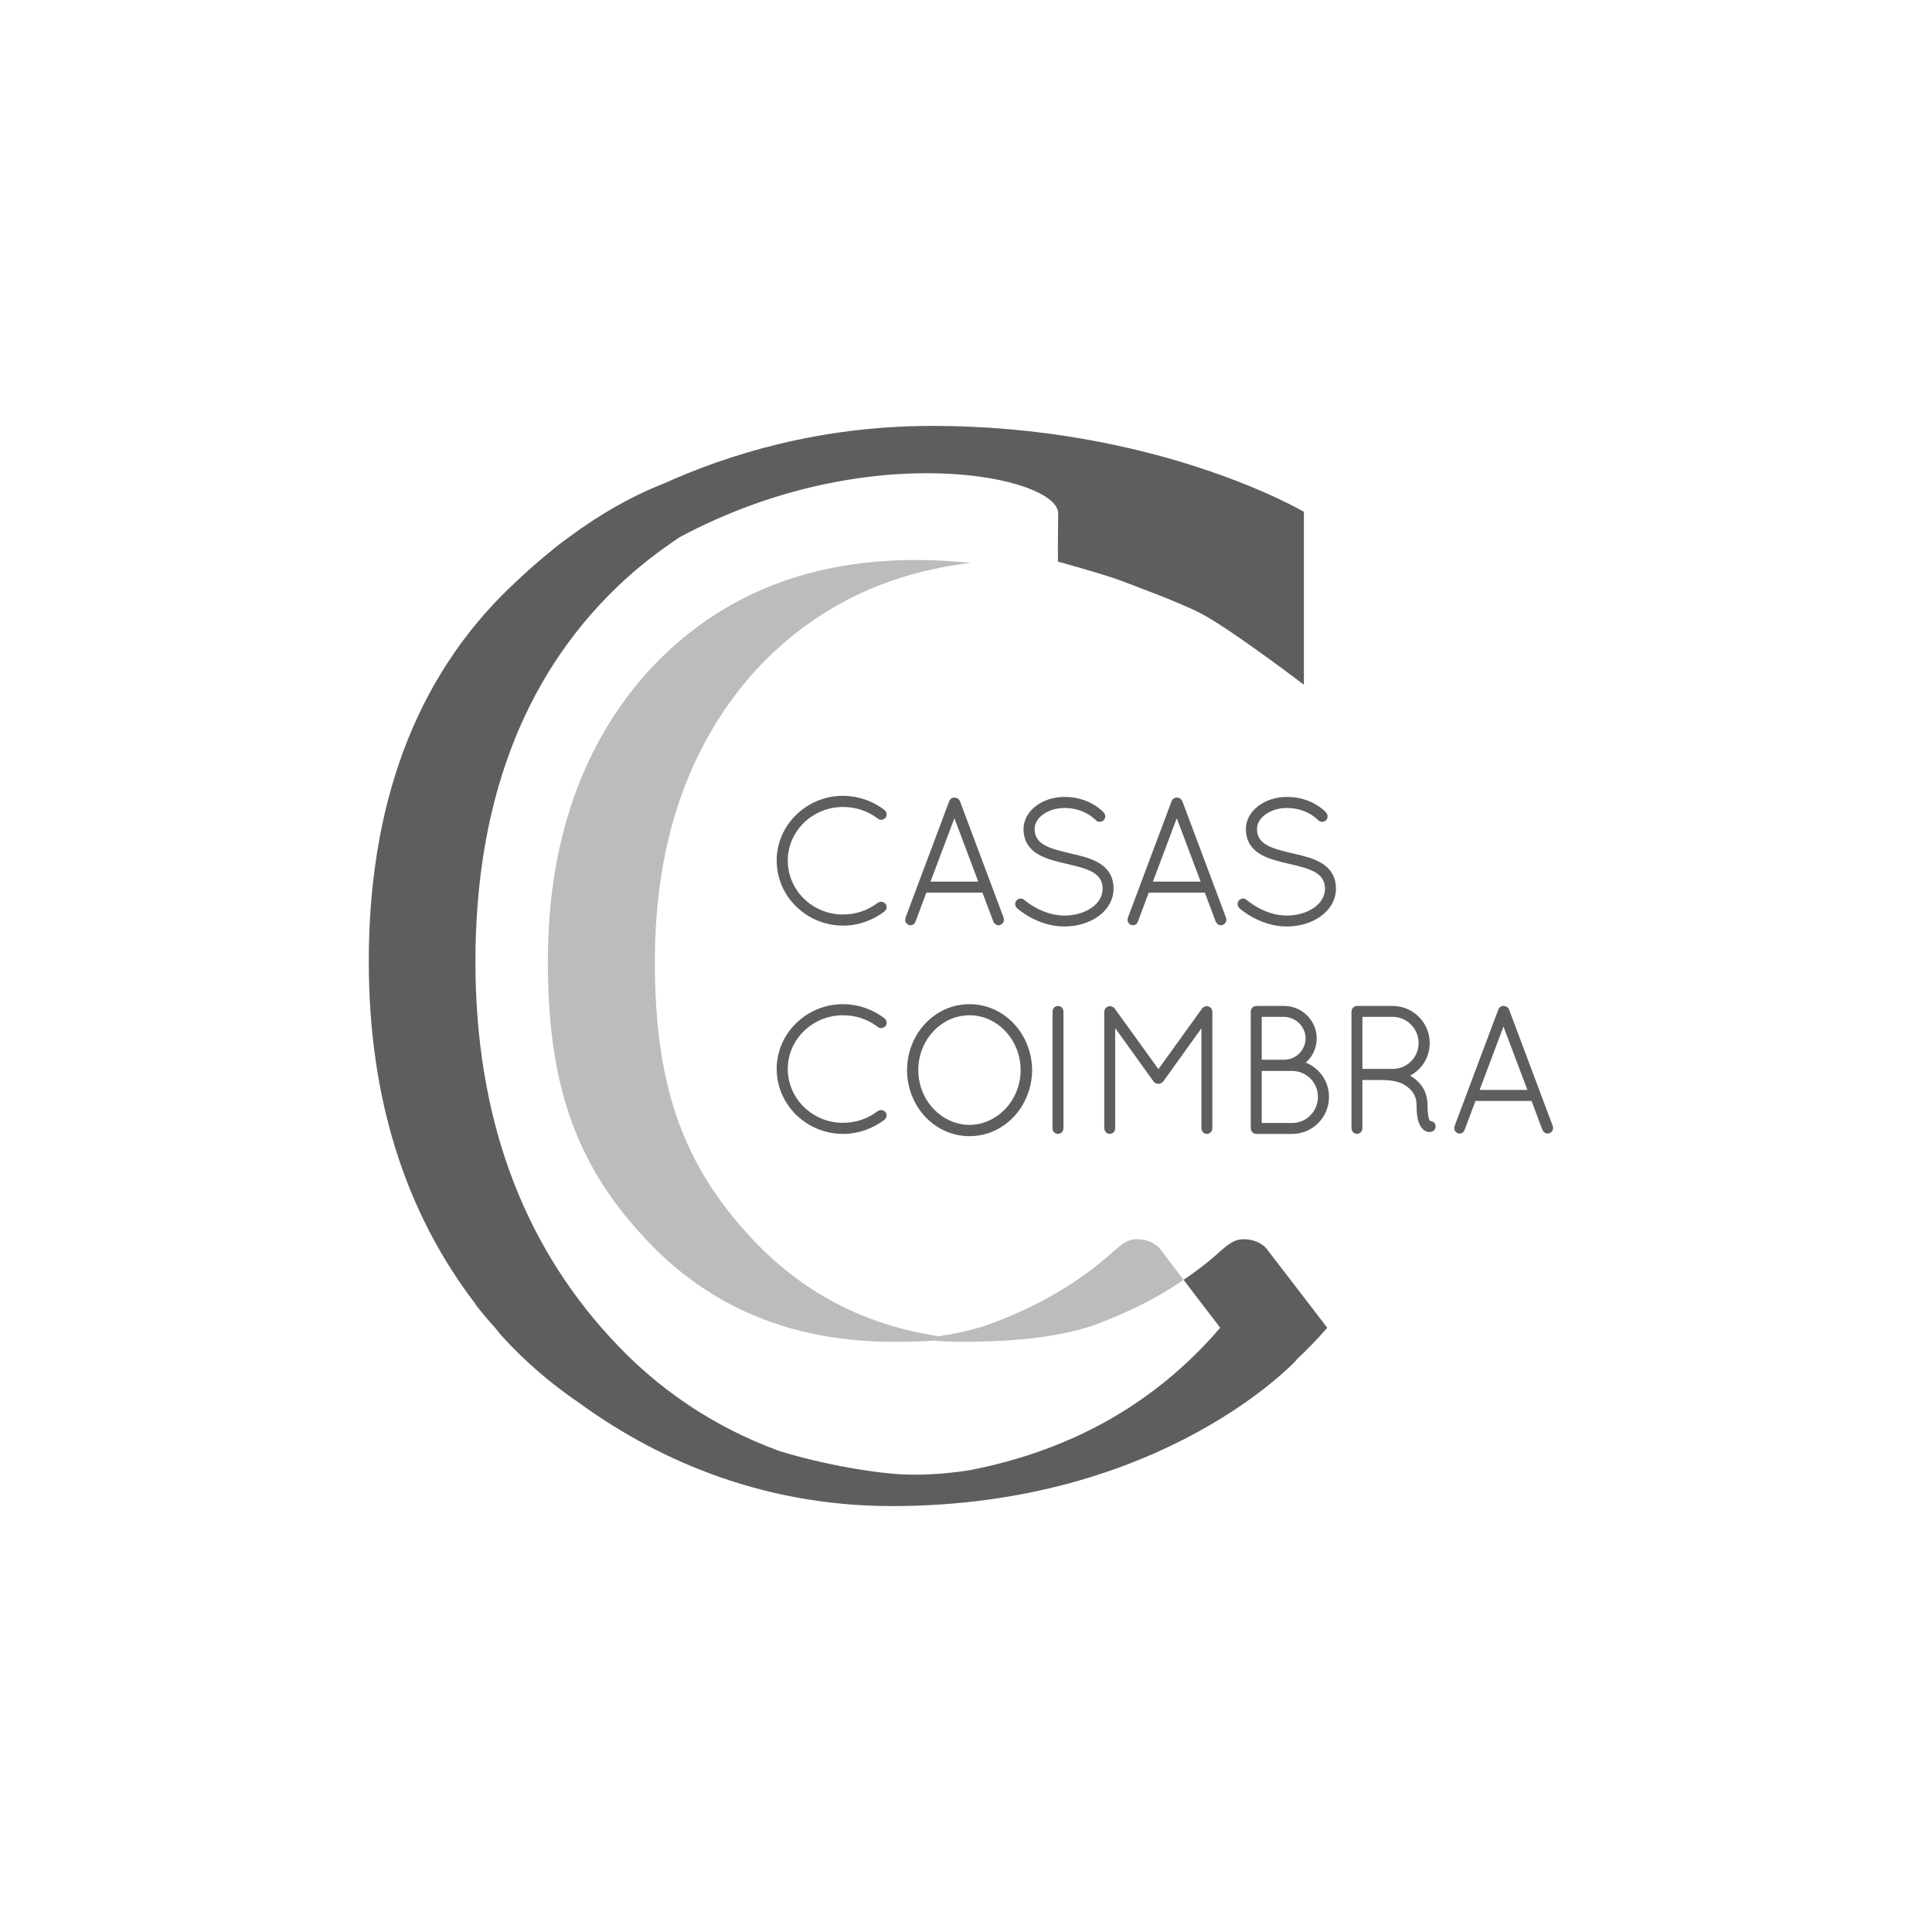
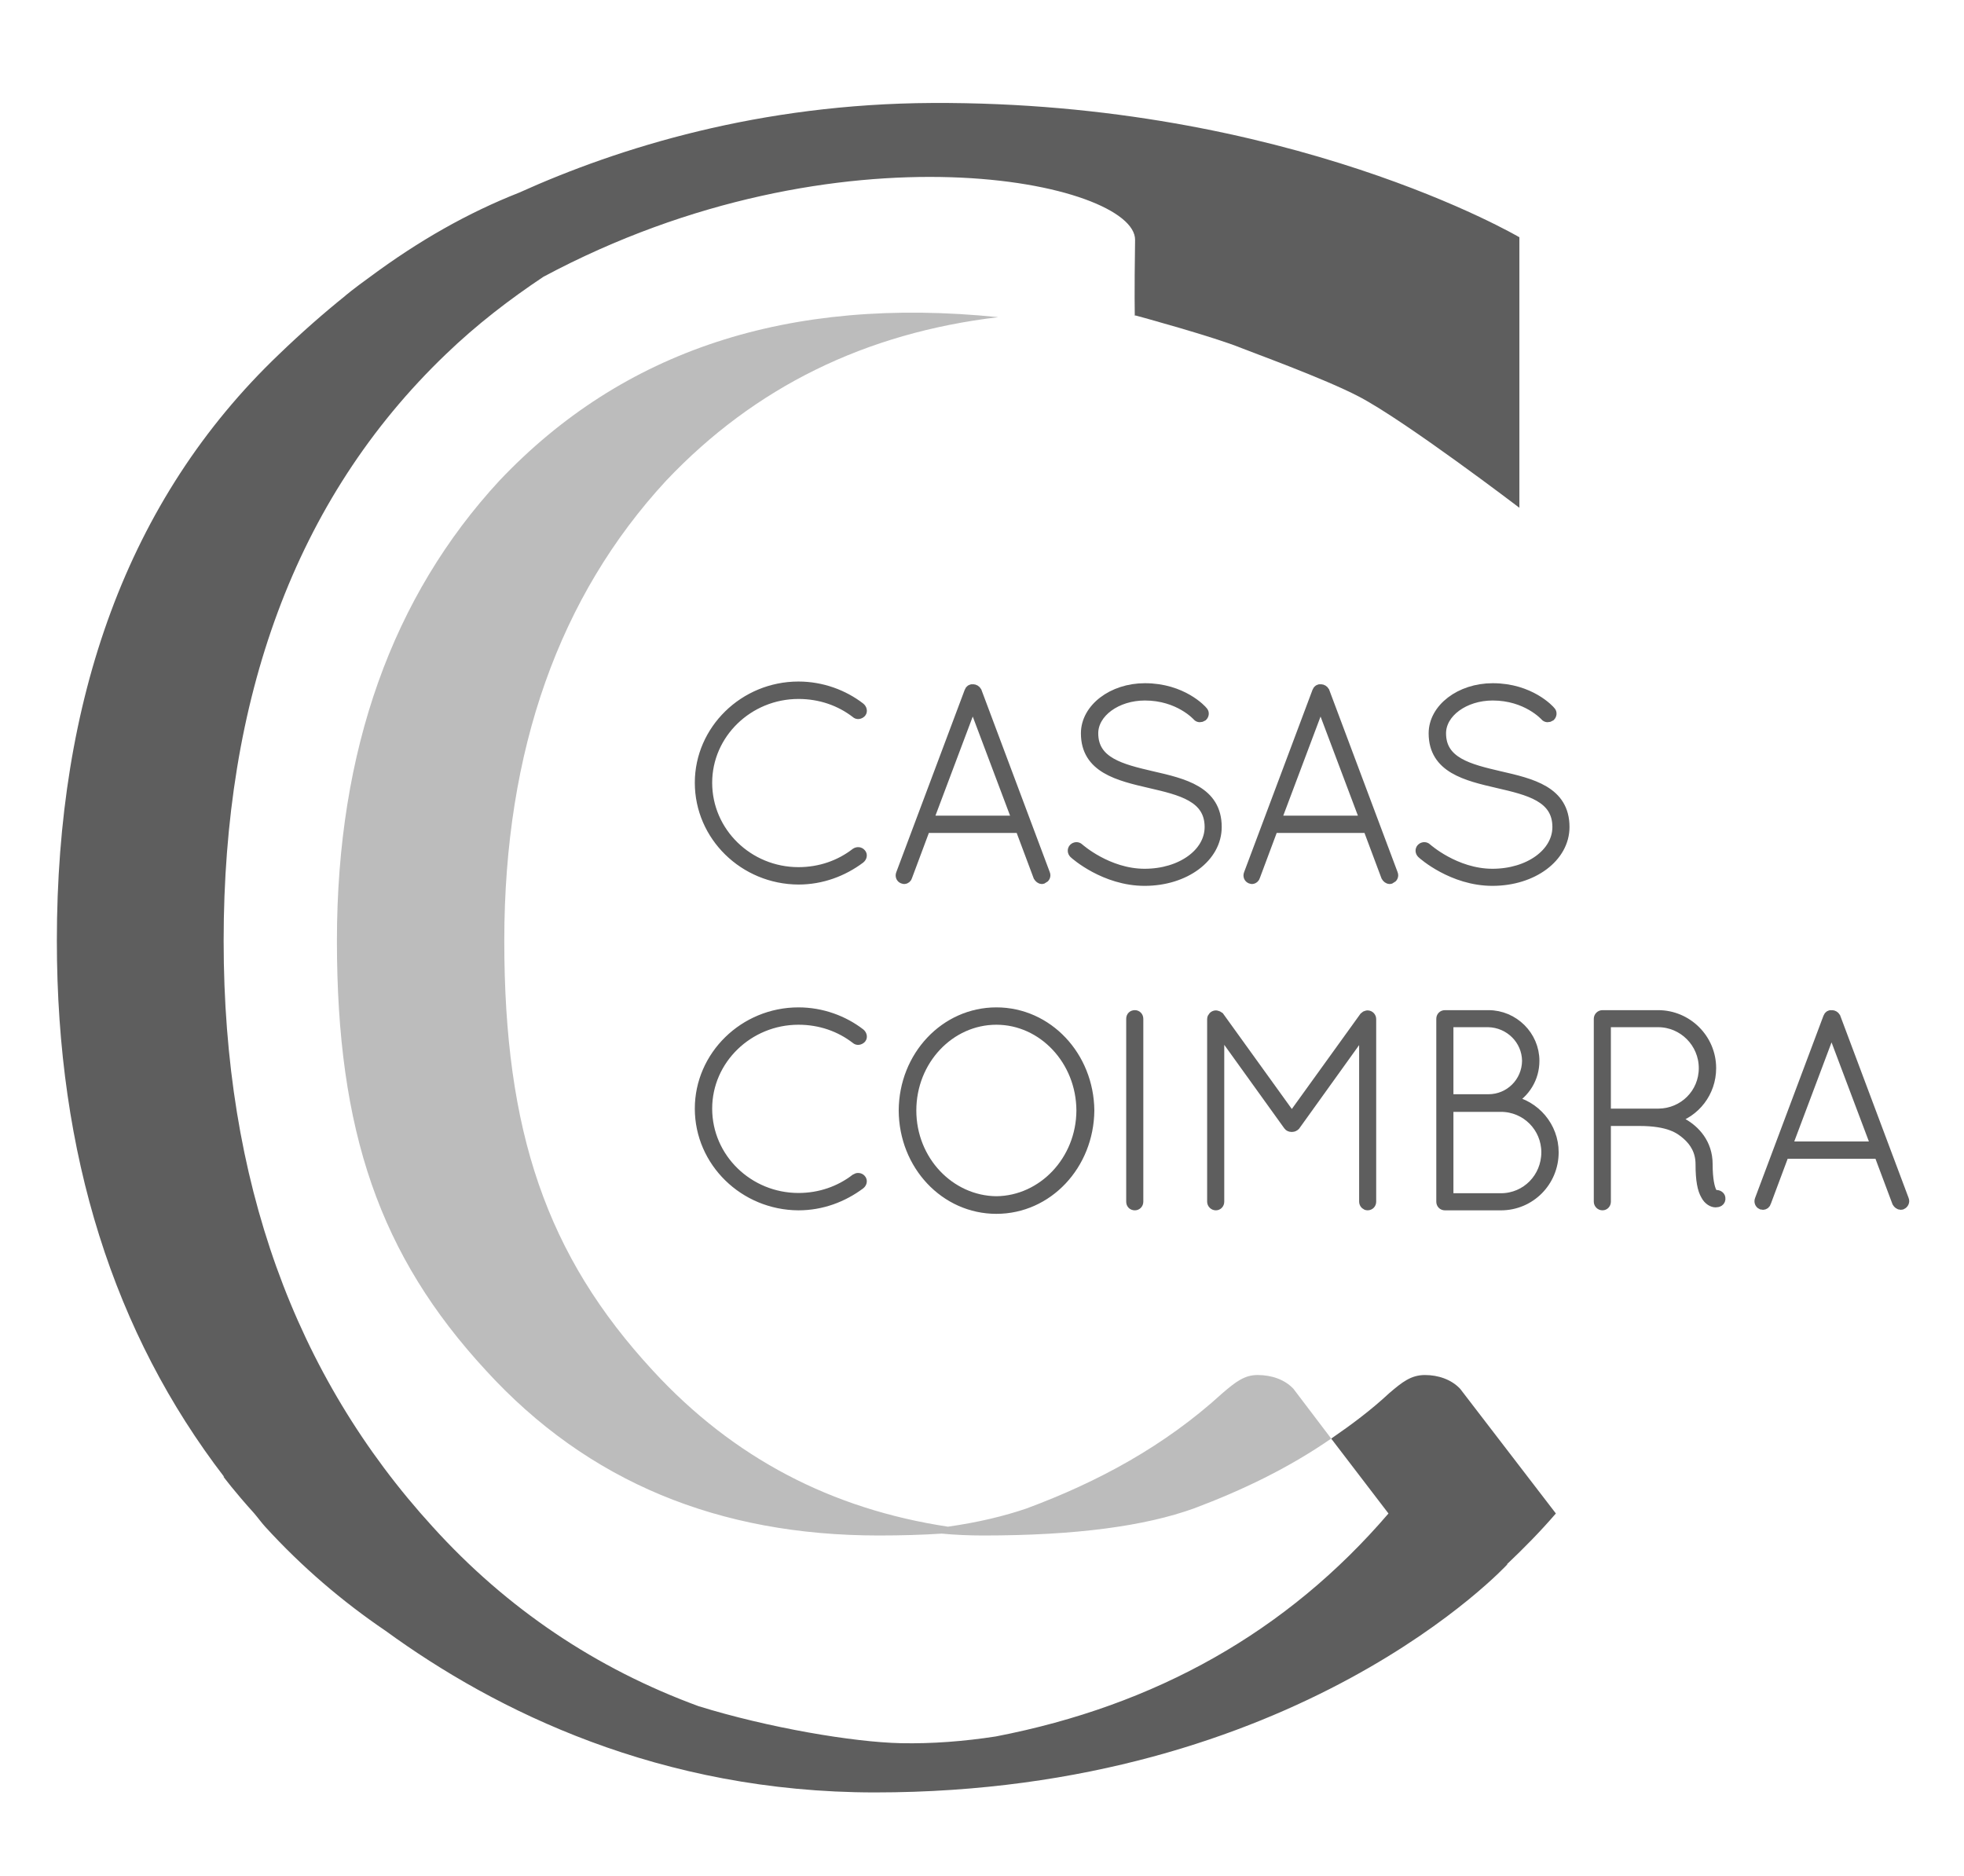
- <svg xmlns="http://www.w3.org/2000/svg" version="1.1" x="0px" y="0px" width="232.488px" height="234.127px" viewBox="0 0 232.488 234.127" enable-background="new 0 0 232.488 234.127" xml:space="preserve">
+ <svg xmlns="http://www.w3.org/2000/svg" version="1.1" x="0px" y="0px" width="152.167px" height="145.333px" viewBox="0 0 152.167 145.333" enable-background="new 0 0 152.167 145.333" xml:space="preserve">
  <g id="Layer_1">
    <g>
-       <path fill="#5E5E5E" stroke="#5E5E5E" stroke-width="0.8" stroke-miterlimit="10" d="M102.145,96.842    c1.809,0,3.49,0.632,4.771,1.62c0.128,0.105,0.17,0.275,0.087,0.379c-0.125,0.125-0.297,0.149-0.398,0.039    c-1.221-0.942-2.756-1.488-4.459-1.488c-3.89,0-7.086,3.089-7.086,6.891c0,3.852,3.196,6.94,7.086,6.94    c1.684,0,3.215-0.545,4.437-1.489c0.124-0.087,0.296-0.087,0.401,0.04c0.103,0.103,0.061,0.271-0.067,0.378    c-1.322,0.989-2.962,1.619-4.771,1.619c-4.206-0.019-7.631-3.363-7.631-7.488C94.514,100.208,97.938,96.842,102.145,96.842z" />
-       <path fill="#5E5E5E" stroke="#5E5E5E" stroke-width="0.8" stroke-miterlimit="10" d="M119.329,107.774h-7.36l-1.408,3.77    c-0.018,0.102-0.122,0.19-0.229,0.19c-0.021,0-0.062-0.03-0.107-0.03c-0.125-0.059-0.188-0.203-0.125-0.354l5.301-14.129    c0.041-0.126,0.145-0.189,0.271-0.168c0.104,0,0.21,0.062,0.273,0.168l5.296,14.129c0.066,0.15-0.019,0.295-0.147,0.354    c-0.038,0-0.062,0.03-0.081,0.03c-0.106,0-0.21-0.089-0.272-0.19L119.329,107.774z M112.18,107.235h6.939l-3.471-9.215    L112.18,107.235z" />
-       <path fill="#5E5E5E" stroke="#5E5E5E" stroke-width="0.8" stroke-miterlimit="10" d="M123.499,109.754    c-0.106-0.106-0.127-0.271-0.019-0.38c0.102-0.102,0.272-0.121,0.379-0.019c0.019,0.019,2.228,1.995,5.105,1.995    c2.84,0,5.049-1.597,5.049-3.635c0-2.338-2.251-2.862-4.624-3.411c-2.442-0.565-4.961-1.154-4.961-3.848    c0-1.907,2.036-3.483,4.558-3.483c2.903,0,4.418,1.699,4.478,1.785c0.108,0.103,0.088,0.272-0.019,0.375    c-0.129,0.087-0.297,0.087-0.38-0.019c-0.021-0.022-1.43-1.601-4.079-1.601c-2.205,0-4.015,1.327-4.015,2.942    c0,2.252,2.209,2.782,4.543,3.327c2.481,0.568,5.023,1.151,5.023,3.933c0,2.33-2.44,4.159-5.573,4.159    C125.879,111.875,123.582,109.838,123.499,109.754z" />
-       <path fill="#5E5E5E" stroke="#5E5E5E" stroke-width="0.8" stroke-miterlimit="10" d="M146.277,107.774h-7.359l-1.408,3.77    c-0.022,0.102-0.127,0.19-0.229,0.19c-0.023,0-0.068-0.03-0.108-0.03c-0.125-0.059-0.189-0.203-0.125-0.354l5.3-14.129    c0.044-0.126,0.144-0.189,0.272-0.168c0.103,0,0.208,0.062,0.271,0.168l5.298,14.129c0.066,0.15-0.019,0.295-0.146,0.354    c-0.042,0-0.064,0.03-0.083,0.03c-0.108,0-0.215-0.089-0.272-0.19L146.277,107.774z M139.128,107.235h6.939l-3.472-9.215    L139.128,107.235z" />
-       <path fill="#5E5E5E" stroke="#5E5E5E" stroke-width="0.8" stroke-miterlimit="10" d="M150.447,109.754    c-0.108-0.106-0.127-0.271-0.021-0.38c0.104-0.102,0.272-0.121,0.381-0.019c0.019,0.019,2.223,1.995,5.105,1.995    c2.836,0,5.045-1.597,5.045-3.635c0-2.338-2.249-2.862-4.622-3.411c-2.442-0.565-4.965-1.154-4.965-3.848    c0-1.907,2.042-3.483,4.563-3.483c2.901,0,4.413,1.699,4.476,1.785c0.108,0.103,0.084,0.272-0.017,0.375    c-0.127,0.087-0.297,0.087-0.38-0.019c-0.021-0.022-1.43-1.601-4.079-1.601c-2.205,0-4.015,1.327-4.015,2.942    c0,2.252,2.205,2.782,4.539,3.327c2.479,0.568,5.026,1.151,5.026,3.933c0,2.33-2.441,4.159-5.572,4.159    C152.825,111.875,150.53,109.838,150.447,109.754z" />
-       <path fill="#5E5E5E" stroke="#5E5E5E" stroke-width="0.8" stroke-miterlimit="10" d="M102.145,122.089    c1.809,0,3.49,0.633,4.771,1.619c0.128,0.104,0.17,0.272,0.087,0.378c-0.125,0.123-0.297,0.147-0.398,0.045    c-1.221-0.947-2.756-1.497-4.459-1.497c-3.89,0-7.086,3.092-7.086,6.898c0,3.845,3.196,6.937,7.086,6.937    c1.684,0,3.215-0.549,4.437-1.492c0.124-0.084,0.296-0.084,0.401,0.038c0.103,0.11,0.061,0.278-0.067,0.38    c-1.322,0.986-2.962,1.619-4.771,1.619c-4.206-0.021-7.631-3.366-7.631-7.481C94.514,125.453,97.938,122.089,102.145,122.089z" />
-       <path fill="#5E5E5E" stroke="#5E5E5E" stroke-width="0.8" stroke-miterlimit="10" d="M117.479,122.089    c3.973,0,7.147,3.386,7.19,7.59c-0.043,4.223-3.218,7.607-7.19,7.607c-3.972,0-7.147-3.385-7.168-7.607    C110.332,125.475,113.508,122.089,117.479,122.089z M117.479,136.721c3.595-0.038,6.581-3.151,6.6-7.042    c-0.019-3.912-3.005-7.045-6.6-7.045c-3.615,0-6.603,3.133-6.603,7.045C110.877,133.569,113.864,136.683,117.479,136.721z" />
-       <path fill="#5E5E5E" stroke="#5E5E5E" stroke-width="0.8" stroke-miterlimit="10" d="M127.938,122.575    c0-0.171,0.106-0.272,0.274-0.272c0.127,0,0.252,0.102,0.252,0.272v14.165c0,0.171-0.125,0.273-0.252,0.273    c-0.168,0-0.274-0.103-0.274-0.273V122.575z" />
-       <path fill="#5E5E5E" stroke="#5E5E5E" stroke-width="0.8" stroke-miterlimit="10" d="M145.983,123.368l-5.362,7.469    c-0.062,0.06-0.146,0.103-0.23,0.103h-0.042c-0.105,0-0.191-0.043-0.232-0.103l-5.383-7.488v13.392    c0,0.152-0.104,0.273-0.25,0.273c-0.147,0-0.276-0.121-0.276-0.273v-14.146c0-0.129,0.129-0.271,0.276-0.271    c0.019,0,0.04,0,0.064,0.02c0.062,0,0.127,0.04,0.186,0.082l5.635,7.821l5.637-7.821c0.039-0.042,0.105-0.082,0.164-0.082    c0.021-0.02,0.046-0.02,0.064-0.02c0.168,0,0.272,0.143,0.272,0.271v14.146c0,0.152-0.104,0.273-0.272,0.273    c-0.123,0-0.25-0.121-0.25-0.273V123.368z" />
-       <path fill="#5E5E5E" stroke="#5E5E5E" stroke-width="0.8" stroke-miterlimit="10" d="M151.962,122.575    c0-0.151,0.104-0.272,0.274-0.272h0.039h3.326c1.951,0,3.551,1.595,3.551,3.526c0,1.347-0.734,2.48-1.828,3.092    c1.891,0.359,3.319,2.019,3.319,3.993c0,2.271-1.808,4.1-4.075,4.1h-4.293h-0.039c-0.171,0-0.274-0.121-0.274-0.273V122.575z     M155.602,128.818c1.658,0,2.987-1.326,3.006-2.989c-0.019-1.639-1.348-2.962-3.006-3.006h-3.111v5.995H155.602z M156.568,136.488    c1.975,0,3.532-1.596,3.532-3.574c0-1.937-1.558-3.531-3.532-3.531h-4.078v7.105H156.568z" />
-       <path fill="#5E5E5E" stroke="#5E5E5E" stroke-width="0.8" stroke-miterlimit="10" d="M172.048,133.838    c0-1.025-0.462-1.744-1.05-2.266c-0.57-0.506-1.411-1.095-3.724-1.095h-2.585v6.263c0,0.152-0.103,0.273-0.252,0.273    c-0.147,0-0.272-0.121-0.272-0.273v-14.165c0-0.151,0.125-0.272,0.272-0.272h0.019h0.022h4.269c2.251,0,4.098,1.828,4.098,4.094    c0,1.873-1.24,3.431-2.941,3.912c0.252,0.106,0.506,0.229,0.758,0.378c0.925,0.525,1.911,1.535,1.911,3.151    c0,1.198,0.166,1.853,0.316,2.15c0.147,0.271,0.272,0.252,0.335,0.252c0.17-0.02,0.317,0.081,0.337,0.209    c0.043,0.271-0.189,0.335-0.36,0.335c-0.206,0-0.541-0.146-0.755-0.563C172.198,135.797,172.048,135.103,172.048,133.838z     M168.747,129.933h0.042c1.932-0.02,3.511-1.556,3.511-3.536c0-1.974-1.6-3.573-3.553-3.573h-4.058v7.109H168.747z" />
-       <path fill="#5E5E5E" stroke="#5E5E5E" stroke-width="0.8" stroke-miterlimit="10" d="M185.865,133.018h-7.356l-1.408,3.767    c-0.023,0.108-0.123,0.189-0.229,0.189c-0.021,0-0.064-0.022-0.107-0.022c-0.127-0.059-0.189-0.211-0.127-0.36l5.3-14.126    c0.043-0.123,0.147-0.186,0.274-0.162c0.102,0,0.208,0.059,0.271,0.162l5.298,14.126c0.066,0.149-0.021,0.302-0.146,0.36    c-0.042,0-0.065,0.022-0.084,0.022c-0.107,0-0.21-0.081-0.274-0.189L185.865,133.018z M178.719,132.477h6.938l-3.472-9.211    L178.719,132.477z" />
-       <path fill="#5E5E5E" d="M158,82.98V71.677v-9.656c0,0-17.876-10.534-45.484-10.405c-13.35,0.063-24.234,3.438-32.029,6.955    c-3.92,1.545-7.715,3.682-11.553,6.533c-1.24,0.89-1.896,1.442-1.896,1.442s0.012-0.005,0.016-0.005    c-1.698,1.363-3.411,2.868-5.154,4.547c-11.801,11.264-17.212,26.816-17.212,45.444c0,16.611,4.435,30.431,12.97,41.544    l-0.078-0.046c0,0,0.832,1.13,2.385,2.847c0.297,0.344,0.557,0.711,0.861,1.047c2.844,3.116,5.971,5.787,9.332,8.069    c8.528,6.212,21.266,12.52,37.915,12.52c32.811,0,49.014-17.688,49.014-17.688s-0.05,0.017-0.062,0.022    c1.316-1.245,2.596-2.545,3.804-3.947l-7.413-9.656c-0.682-0.73-1.707-1.071-2.729-1.071c-1.075,0-1.758,0.539-2.779,1.414    c-1.414,1.317-2.924,2.438-4.486,3.512l4.437,5.802c-7.852,9.16-18.033,14.879-30.417,17.274    c-2.431,0.377-4.935,0.574-7.366,0.523c-3.686-0.079-10.277-1.197-15.668-2.867c-7.919-2.904-14.839-7.533-20.609-13.907    c-10.68-11.703-16.189-26.817-16.189-45.392c0-18.627,5.461-34.18,17.213-45.444c2.426-2.336,4.968-4.273,7.562-6.005    c23.018-12.314,45.908-7.303,45.842-2.851c-0.062,4.167-0.024,5.858-0.024,5.858s0.068-0.005,0.078-0.005    c0.381,0.102,6.097,1.667,8.171,2.516c0.584,0.245,6.469,2.369,9.153,3.783C149.208,76.28,158,82.98,158,82.98z" />
-       <path fill="#BCBCBC" d="M137.714,150.173c-1.021,0-1.706,0.539-2.729,1.414c-4.486,4.097-9.652,6.878-15.163,8.923    c-1.703,0.583-3.707,1.074-6.097,1.414c-9.017-1.366-16.623-5.316-22.863-12.094c-8.242-8.922-11.51-18.527-11.51-33.298    c0-14.824,4.293-26.719,12.531-35.642c6.877-7.268,15.456-11.457,25.742-12.677c-16.283-1.659-29.105,2.582-38.66,12.677    c-8.242,8.923-12.58,20.818-12.58,35.642c0,14.771,3.313,24.376,11.553,33.298c7.898,8.635,18.041,12.777,30.428,12.777    c1.754,0,3.361-0.048,4.874-0.146c1.022,0.099,2.145,0.146,3.22,0.146c7.215,0,12.527-0.731,16.329-2.098    c3.757-1.413,7.315-3.12,10.631-5.411l-2.924-3.854C139.811,150.514,138.789,150.173,137.714,150.173z" />
+       <path fill="#5E5E5E" stroke="#5E5E5E" stroke-width="0.8" stroke-miterlimit="10" d="M61.863,53.204    c1.809,0,3.49,0.632,4.771,1.62c0.128,0.105,0.17,0.275,0.087,0.379c-0.125,0.125-0.297,0.149-0.398,0.039    c-1.221-0.942-2.756-1.488-4.459-1.488c-3.89,0-7.086,3.089-7.086,6.891c0,3.852,3.196,6.94,7.086,6.94    c1.684,0,3.215-0.545,4.437-1.489c0.124-0.087,0.296-0.087,0.401,0.04c0.103,0.103,0.061,0.271-0.067,0.378    c-1.322,0.989-2.962,1.619-4.771,1.619c-4.206-0.019-7.631-3.363-7.631-7.488C54.232,56.57,57.657,53.204,61.863,53.204z" />
+       <path fill="#5E5E5E" stroke="#5E5E5E" stroke-width="0.8" stroke-miterlimit="10" d="M79.048,64.136h-7.36l-1.408,3.77    c-0.018,0.102-0.122,0.19-0.229,0.19c-0.021,0-0.062-0.03-0.107-0.03c-0.125-0.059-0.188-0.203-0.125-0.354l5.301-14.129    c0.041-0.126,0.145-0.189,0.271-0.168c0.104,0,0.21,0.062,0.273,0.168l5.296,14.129c0.066,0.15-0.019,0.295-0.147,0.354    c-0.038,0-0.062,0.03-0.081,0.03c-0.106,0-0.21-0.089-0.272-0.19L79.048,64.136z M71.898,63.597h6.939l-3.471-9.215L71.898,63.597    z" />
+       <path fill="#5E5E5E" stroke="#5E5E5E" stroke-width="0.8" stroke-miterlimit="10" d="M83.218,66.115    c-0.106-0.106-0.127-0.271-0.019-0.38c0.102-0.102,0.272-0.121,0.379-0.019c0.019,0.019,2.228,1.995,5.105,1.995    c2.84,0,5.049-1.597,5.049-3.635c0-2.338-2.251-2.862-4.624-3.411c-2.442-0.565-4.961-1.154-4.961-3.848    c0-1.907,2.036-3.483,4.558-3.483c2.903,0,4.418,1.699,4.478,1.785c0.108,0.103,0.088,0.272-0.019,0.375    c-0.129,0.087-0.297,0.087-0.38-0.019c-0.021-0.022-1.43-1.601-4.079-1.601c-2.205,0-4.015,1.327-4.015,2.942    c0,2.252,2.209,2.782,4.543,3.327c2.481,0.568,5.023,1.151,5.023,3.933c0,2.33-2.44,4.159-5.573,4.159    C85.598,68.236,83.301,66.199,83.218,66.115z" />
+       <path fill="#5E5E5E" stroke="#5E5E5E" stroke-width="0.8" stroke-miterlimit="10" d="M105.996,64.136h-7.359l-1.408,3.77    c-0.022,0.102-0.127,0.19-0.229,0.19c-0.023,0-0.068-0.03-0.108-0.03c-0.125-0.059-0.189-0.203-0.125-0.354l5.3-14.129    c0.044-0.126,0.144-0.189,0.272-0.168c0.103,0,0.208,0.062,0.271,0.168l5.298,14.129c0.066,0.15-0.019,0.295-0.146,0.354    c-0.042,0-0.064,0.03-0.083,0.03c-0.108,0-0.215-0.089-0.272-0.19L105.996,64.136z M98.847,63.597h6.939l-3.472-9.215    L98.847,63.597z" />
+       <path fill="#5E5E5E" stroke="#5E5E5E" stroke-width="0.8" stroke-miterlimit="10" d="M110.166,66.115    c-0.108-0.106-0.127-0.271-0.021-0.38c0.104-0.102,0.272-0.121,0.381-0.019c0.019,0.019,2.223,1.995,5.105,1.995    c2.836,0,5.045-1.597,5.045-3.635c0-2.338-2.249-2.862-4.622-3.411c-2.442-0.565-4.965-1.154-4.965-3.848    c0-1.907,2.042-3.483,4.563-3.483c2.901,0,4.413,1.699,4.476,1.785c0.108,0.103,0.084,0.272-0.017,0.375    c-0.127,0.087-0.297,0.087-0.38-0.019c-0.021-0.022-1.43-1.601-4.079-1.601c-2.205,0-4.015,1.327-4.015,2.942    c0,2.252,2.205,2.782,4.539,3.327c2.479,0.568,5.026,1.151,5.026,3.933c0,2.33-2.441,4.159-5.572,4.159    C112.544,68.236,110.249,66.199,110.166,66.115z" />
+       <path fill="#5E5E5E" stroke="#5E5E5E" stroke-width="0.8" stroke-miterlimit="10" d="M61.863,78.45    c1.809,0,3.49,0.633,4.771,1.619c0.128,0.104,0.17,0.272,0.087,0.378c-0.125,0.123-0.297,0.147-0.398,0.045    c-1.221-0.947-2.756-1.497-4.459-1.497c-3.89,0-7.086,3.092-7.086,6.898c0,3.845,3.196,6.937,7.086,6.937    c1.684,0,3.215-0.549,4.437-1.492c0.124-0.084,0.296-0.084,0.401,0.038c0.103,0.11,0.061,0.278-0.067,0.38    c-1.322,0.986-2.962,1.619-4.771,1.619c-4.206-0.021-7.631-3.366-7.631-7.481C54.232,81.814,57.657,78.45,61.863,78.45z" />
+       <path fill="#5E5E5E" stroke="#5E5E5E" stroke-width="0.8" stroke-miterlimit="10" d="M77.198,78.45c3.973,0,7.147,3.386,7.19,7.59    c-0.043,4.223-3.218,7.607-7.19,7.607c-3.972,0-7.147-3.385-7.168-7.607C70.051,81.836,73.227,78.45,77.198,78.45z M77.198,93.082    c3.595-0.038,6.581-3.151,6.6-7.042c-0.019-3.912-3.005-7.045-6.6-7.045c-3.615,0-6.603,3.133-6.603,7.045    C70.596,89.931,73.583,93.044,77.198,93.082z" />
+       <path fill="#5E5E5E" stroke="#5E5E5E" stroke-width="0.8" stroke-miterlimit="10" d="M87.656,78.937    c0-0.171,0.106-0.272,0.274-0.272c0.127,0,0.252,0.102,0.252,0.272v14.165c0,0.171-0.125,0.273-0.252,0.273    c-0.168,0-0.274-0.103-0.274-0.273V78.937z" />
+       <path fill="#5E5E5E" stroke="#5E5E5E" stroke-width="0.8" stroke-miterlimit="10" d="M105.702,79.729l-5.362,7.469    c-0.062,0.06-0.146,0.103-0.23,0.103h-0.042c-0.105,0-0.191-0.043-0.232-0.103l-5.383-7.488v13.392    c0,0.152-0.104,0.273-0.25,0.273c-0.147,0-0.276-0.121-0.276-0.273V78.955c0-0.129,0.129-0.271,0.276-0.271    c0.019,0,0.04,0,0.064,0.02c0.062,0,0.127,0.04,0.186,0.082l5.635,7.821l5.637-7.821c0.039-0.042,0.105-0.082,0.164-0.082    c0.021-0.02,0.046-0.02,0.064-0.02c0.168,0,0.272,0.143,0.272,0.271v14.146c0,0.152-0.104,0.273-0.272,0.273    c-0.123,0-0.25-0.121-0.25-0.273V79.729z" />
+       <path fill="#5E5E5E" stroke="#5E5E5E" stroke-width="0.8" stroke-miterlimit="10" d="M111.681,78.937    c0-0.151,0.104-0.272,0.274-0.272h0.039h3.326c1.951,0,3.551,1.595,3.551,3.526c0,1.347-0.734,2.48-1.828,3.092    c1.891,0.359,3.319,2.019,3.319,3.993c0,2.271-1.808,4.1-4.075,4.1h-4.293h-0.039c-0.171,0-0.274-0.121-0.274-0.273V78.937z     M115.32,85.18c1.658,0,2.987-1.326,3.006-2.989c-0.019-1.639-1.348-2.962-3.006-3.006h-3.111v5.995H115.32z M116.287,92.85    c1.975,0,3.532-1.596,3.532-3.574c0-1.937-1.558-3.531-3.532-3.531h-4.078v7.105H116.287z" />
+       <path fill="#5E5E5E" stroke="#5E5E5E" stroke-width="0.8" stroke-miterlimit="10" d="M131.767,90.199    c0-1.025-0.462-1.744-1.05-2.266c-0.57-0.506-1.411-1.095-3.724-1.095h-2.585v6.263c0,0.152-0.103,0.273-0.252,0.273    c-0.147,0-0.272-0.121-0.272-0.273V78.937c0-0.151,0.125-0.272,0.272-0.272h0.019h0.022h4.269c2.251,0,4.098,1.828,4.098,4.094    c0,1.873-1.24,3.431-2.941,3.912c0.252,0.106,0.506,0.229,0.758,0.378c0.925,0.525,1.911,1.535,1.911,3.151    c0,1.198,0.166,1.853,0.316,2.15c0.147,0.271,0.272,0.252,0.335,0.252c0.17-0.02,0.317,0.081,0.337,0.209    c0.043,0.271-0.189,0.335-0.36,0.335c-0.206,0-0.541-0.146-0.755-0.563C131.917,92.158,131.767,91.464,131.767,90.199z     M128.466,86.294h0.042c1.932-0.02,3.511-1.556,3.511-3.536c0-1.974-1.6-3.573-3.553-3.573h-4.058v7.109H128.466z" />
+       <path fill="#5E5E5E" stroke="#5E5E5E" stroke-width="0.8" stroke-miterlimit="10" d="M145.584,89.379h-7.356l-1.408,3.767    c-0.023,0.108-0.123,0.189-0.229,0.189c-0.021,0-0.064-0.022-0.107-0.022c-0.127-0.059-0.189-0.211-0.127-0.36l5.3-14.126    c0.043-0.123,0.147-0.186,0.274-0.162c0.102,0,0.208,0.059,0.271,0.162l5.298,14.126c0.066,0.149-0.021,0.302-0.146,0.36    c-0.042,0-0.065,0.022-0.084,0.022c-0.107,0-0.21-0.081-0.274-0.189L145.584,89.379z M138.438,88.838h6.938l-3.472-9.211    L138.438,88.838z" />
+       <path fill="#5E5E5E" d="M117.719,39.341V28.039v-9.656c0,0-17.876-10.534-45.484-10.405C58.885,8.041,48,11.415,40.205,14.932    c-3.92,1.545-7.715,3.682-11.553,6.533c-1.24,0.89-1.896,1.442-1.896,1.442s0.012-0.005,0.016-0.005    c-1.698,1.363-3.411,2.868-5.154,4.547C9.816,38.713,4.405,54.266,4.405,72.894c0,16.611,4.435,30.431,12.97,41.544l-0.078-0.046    c0,0,0.832,1.13,2.385,2.847c0.297,0.344,0.557,0.711,0.861,1.047c2.844,3.116,5.971,5.787,9.332,8.069    c8.528,6.212,21.266,12.52,37.915,12.52c32.811,0,49.014-17.688,49.014-17.688s-0.05,0.017-0.062,0.022    c1.316-1.245,2.596-2.545,3.804-3.947l-7.413-9.656c-0.682-0.73-1.707-1.071-2.729-1.071c-1.075,0-1.758,0.539-2.779,1.414    c-1.414,1.317-2.924,2.438-4.486,3.512l4.437,5.802c-7.852,9.16-18.033,14.879-30.417,17.274    c-2.431,0.377-4.935,0.574-7.366,0.523c-3.686-0.079-10.277-1.197-15.668-2.867c-7.919-2.904-14.839-7.533-20.609-13.907    c-10.68-11.703-16.189-26.817-16.189-45.392c0-18.627,5.461-34.18,17.213-45.444c2.426-2.336,4.968-4.273,7.562-6.005    c23.018-12.314,45.908-7.303,45.842-2.851c-0.062,4.167-0.024,5.858-0.024,5.858s0.068-0.005,0.078-0.005    c0.381,0.102,6.097,1.667,8.171,2.516c0.584,0.245,6.469,2.369,9.153,3.783C108.927,32.641,117.719,39.341,117.719,39.341z" />
+       <path fill="#BCBCBC" d="M97.433,106.534c-1.021,0-1.706,0.539-2.729,1.414c-4.486,4.097-9.652,6.878-15.163,8.923    c-1.703,0.583-3.707,1.074-6.097,1.414c-9.017-1.366-16.623-5.316-22.863-12.094c-8.242-8.922-11.51-18.527-11.51-33.298    c0-14.824,4.293-26.719,12.531-35.642c6.877-7.268,15.456-11.457,25.742-12.677c-16.283-1.659-29.105,2.582-38.66,12.677    c-8.242,8.923-12.58,20.818-12.58,35.642c0,14.771,3.313,24.376,11.553,33.298c7.898,8.635,18.041,12.777,30.428,12.777    c1.754,0,3.361-0.048,4.874-0.146c1.022,0.099,2.145,0.146,3.22,0.146c7.215,0,12.527-0.731,16.329-2.098    c3.757-1.413,7.315-3.12,10.631-5.411l-2.924-3.854C99.529,106.875,98.508,106.534,97.433,106.534z" />
    </g>
  </g>
  <g id="Layer_2">
</g>
</svg>
